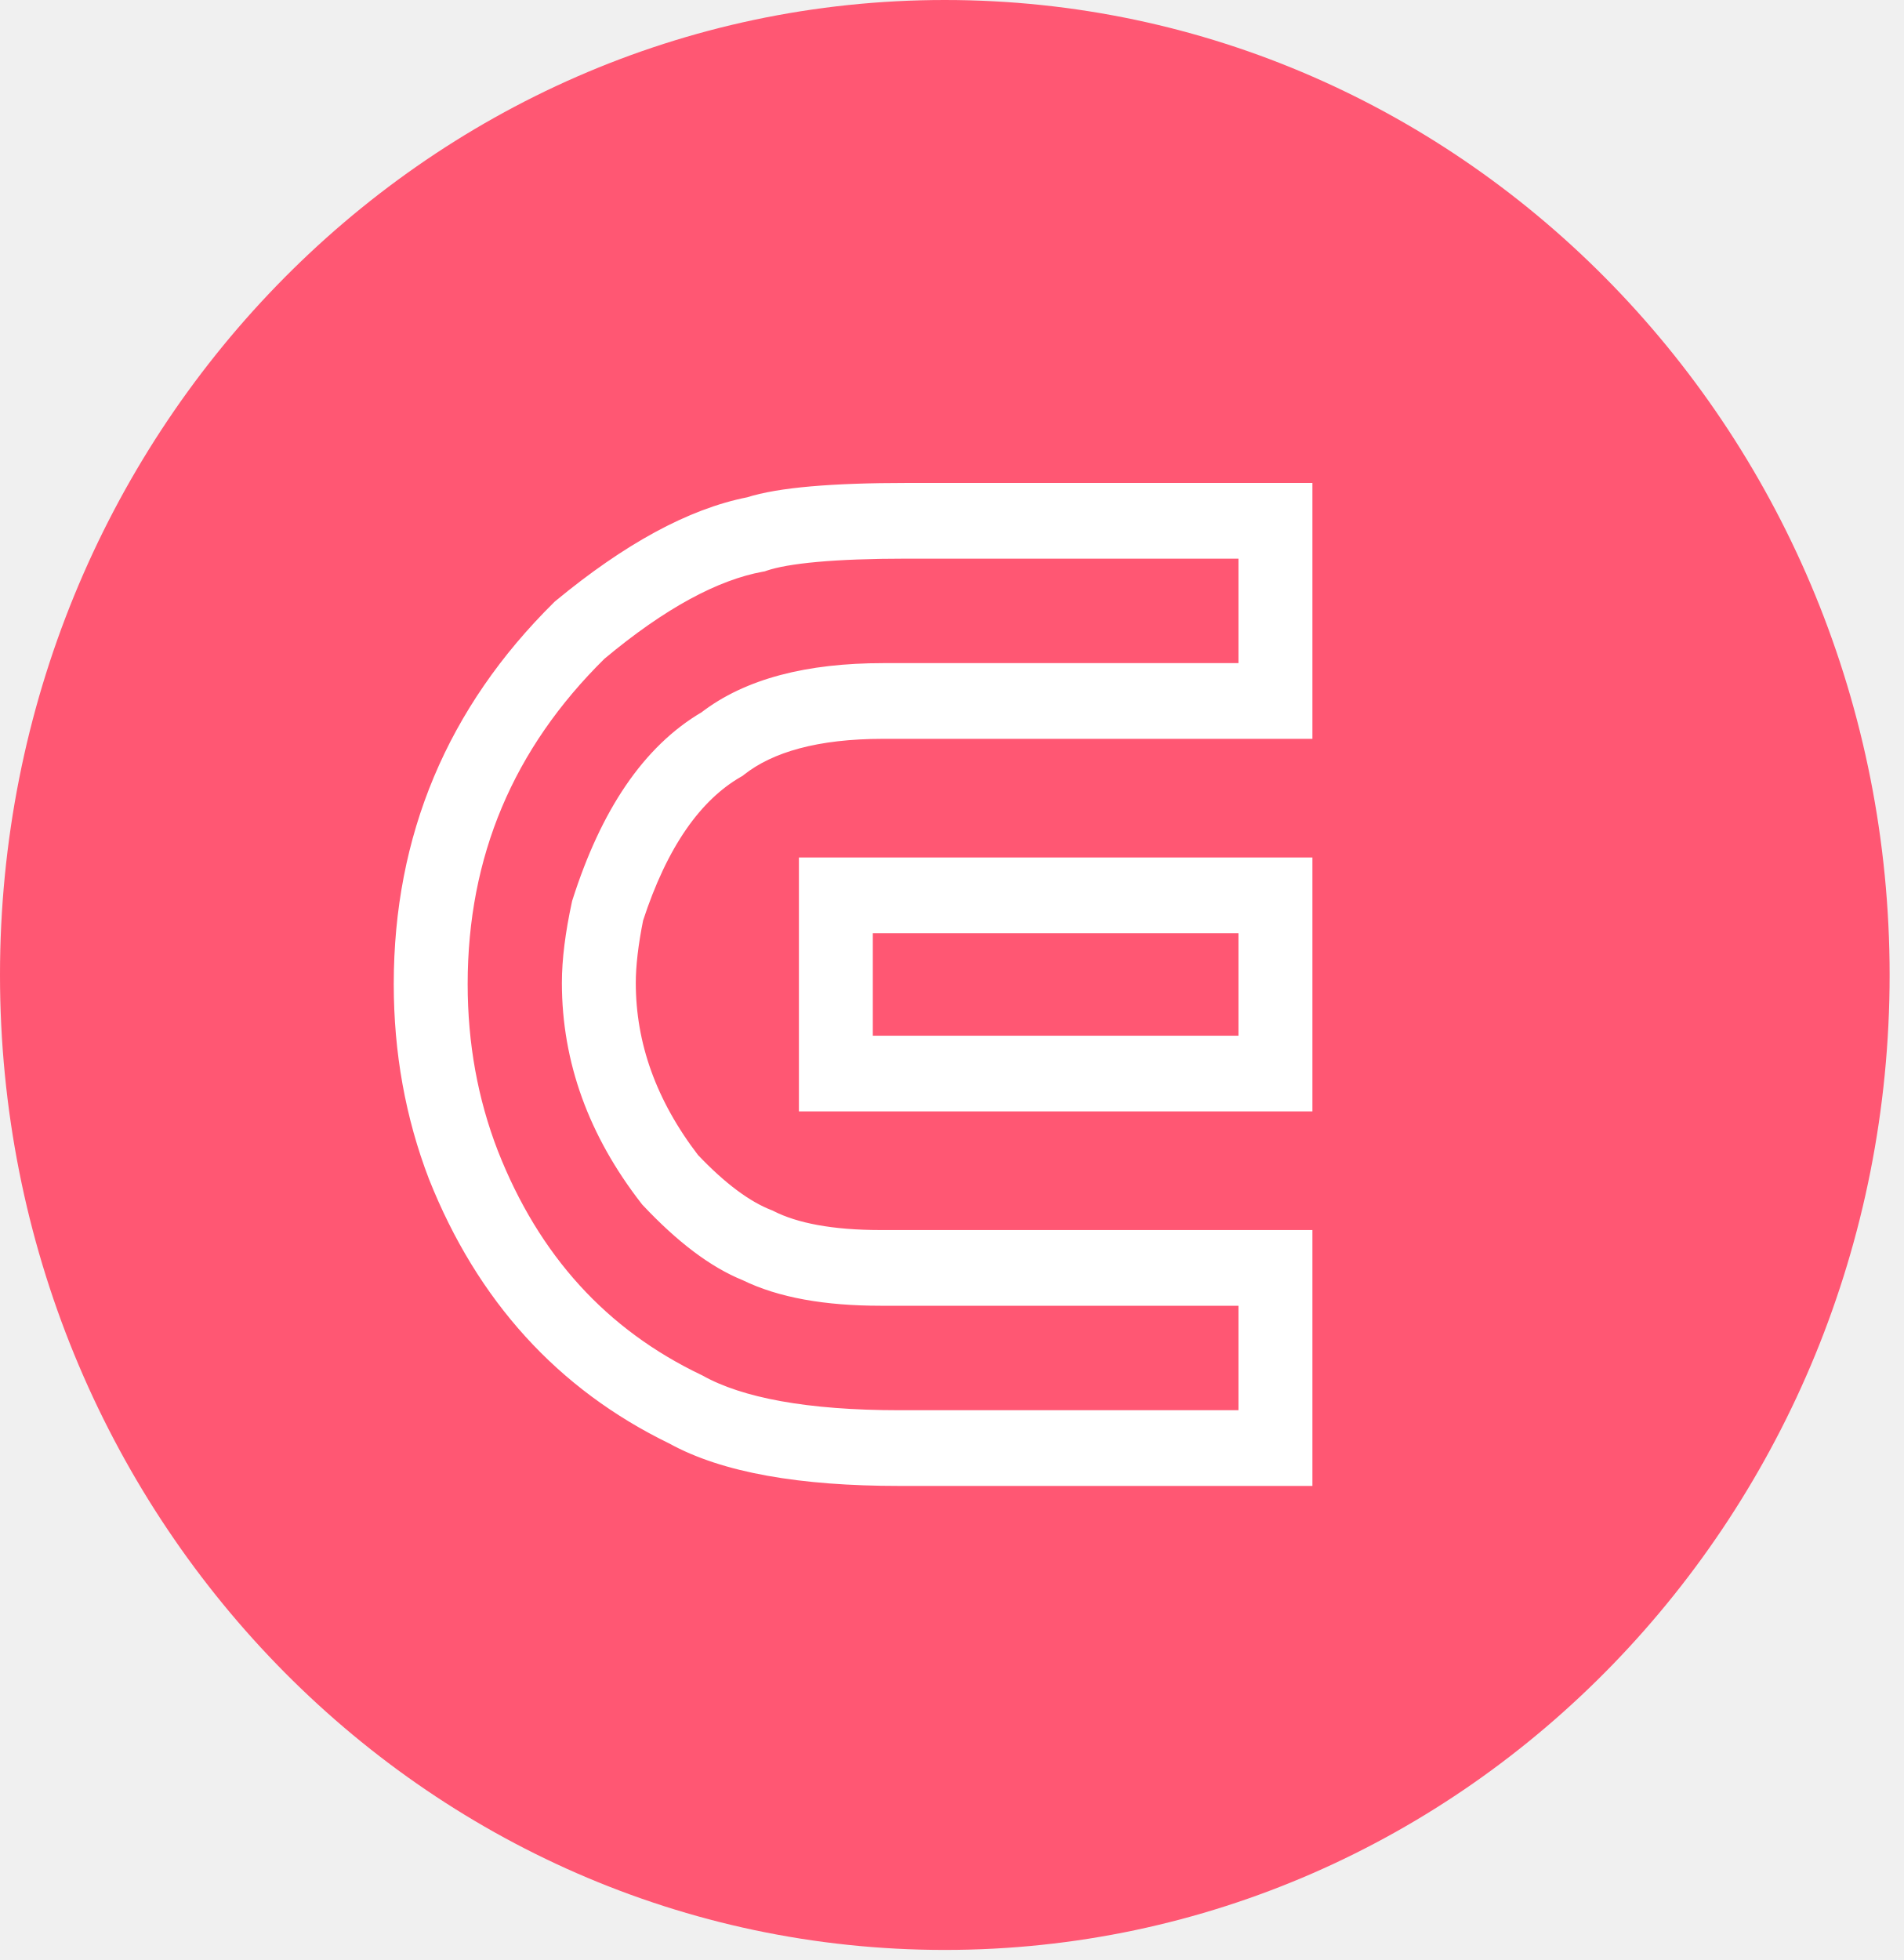
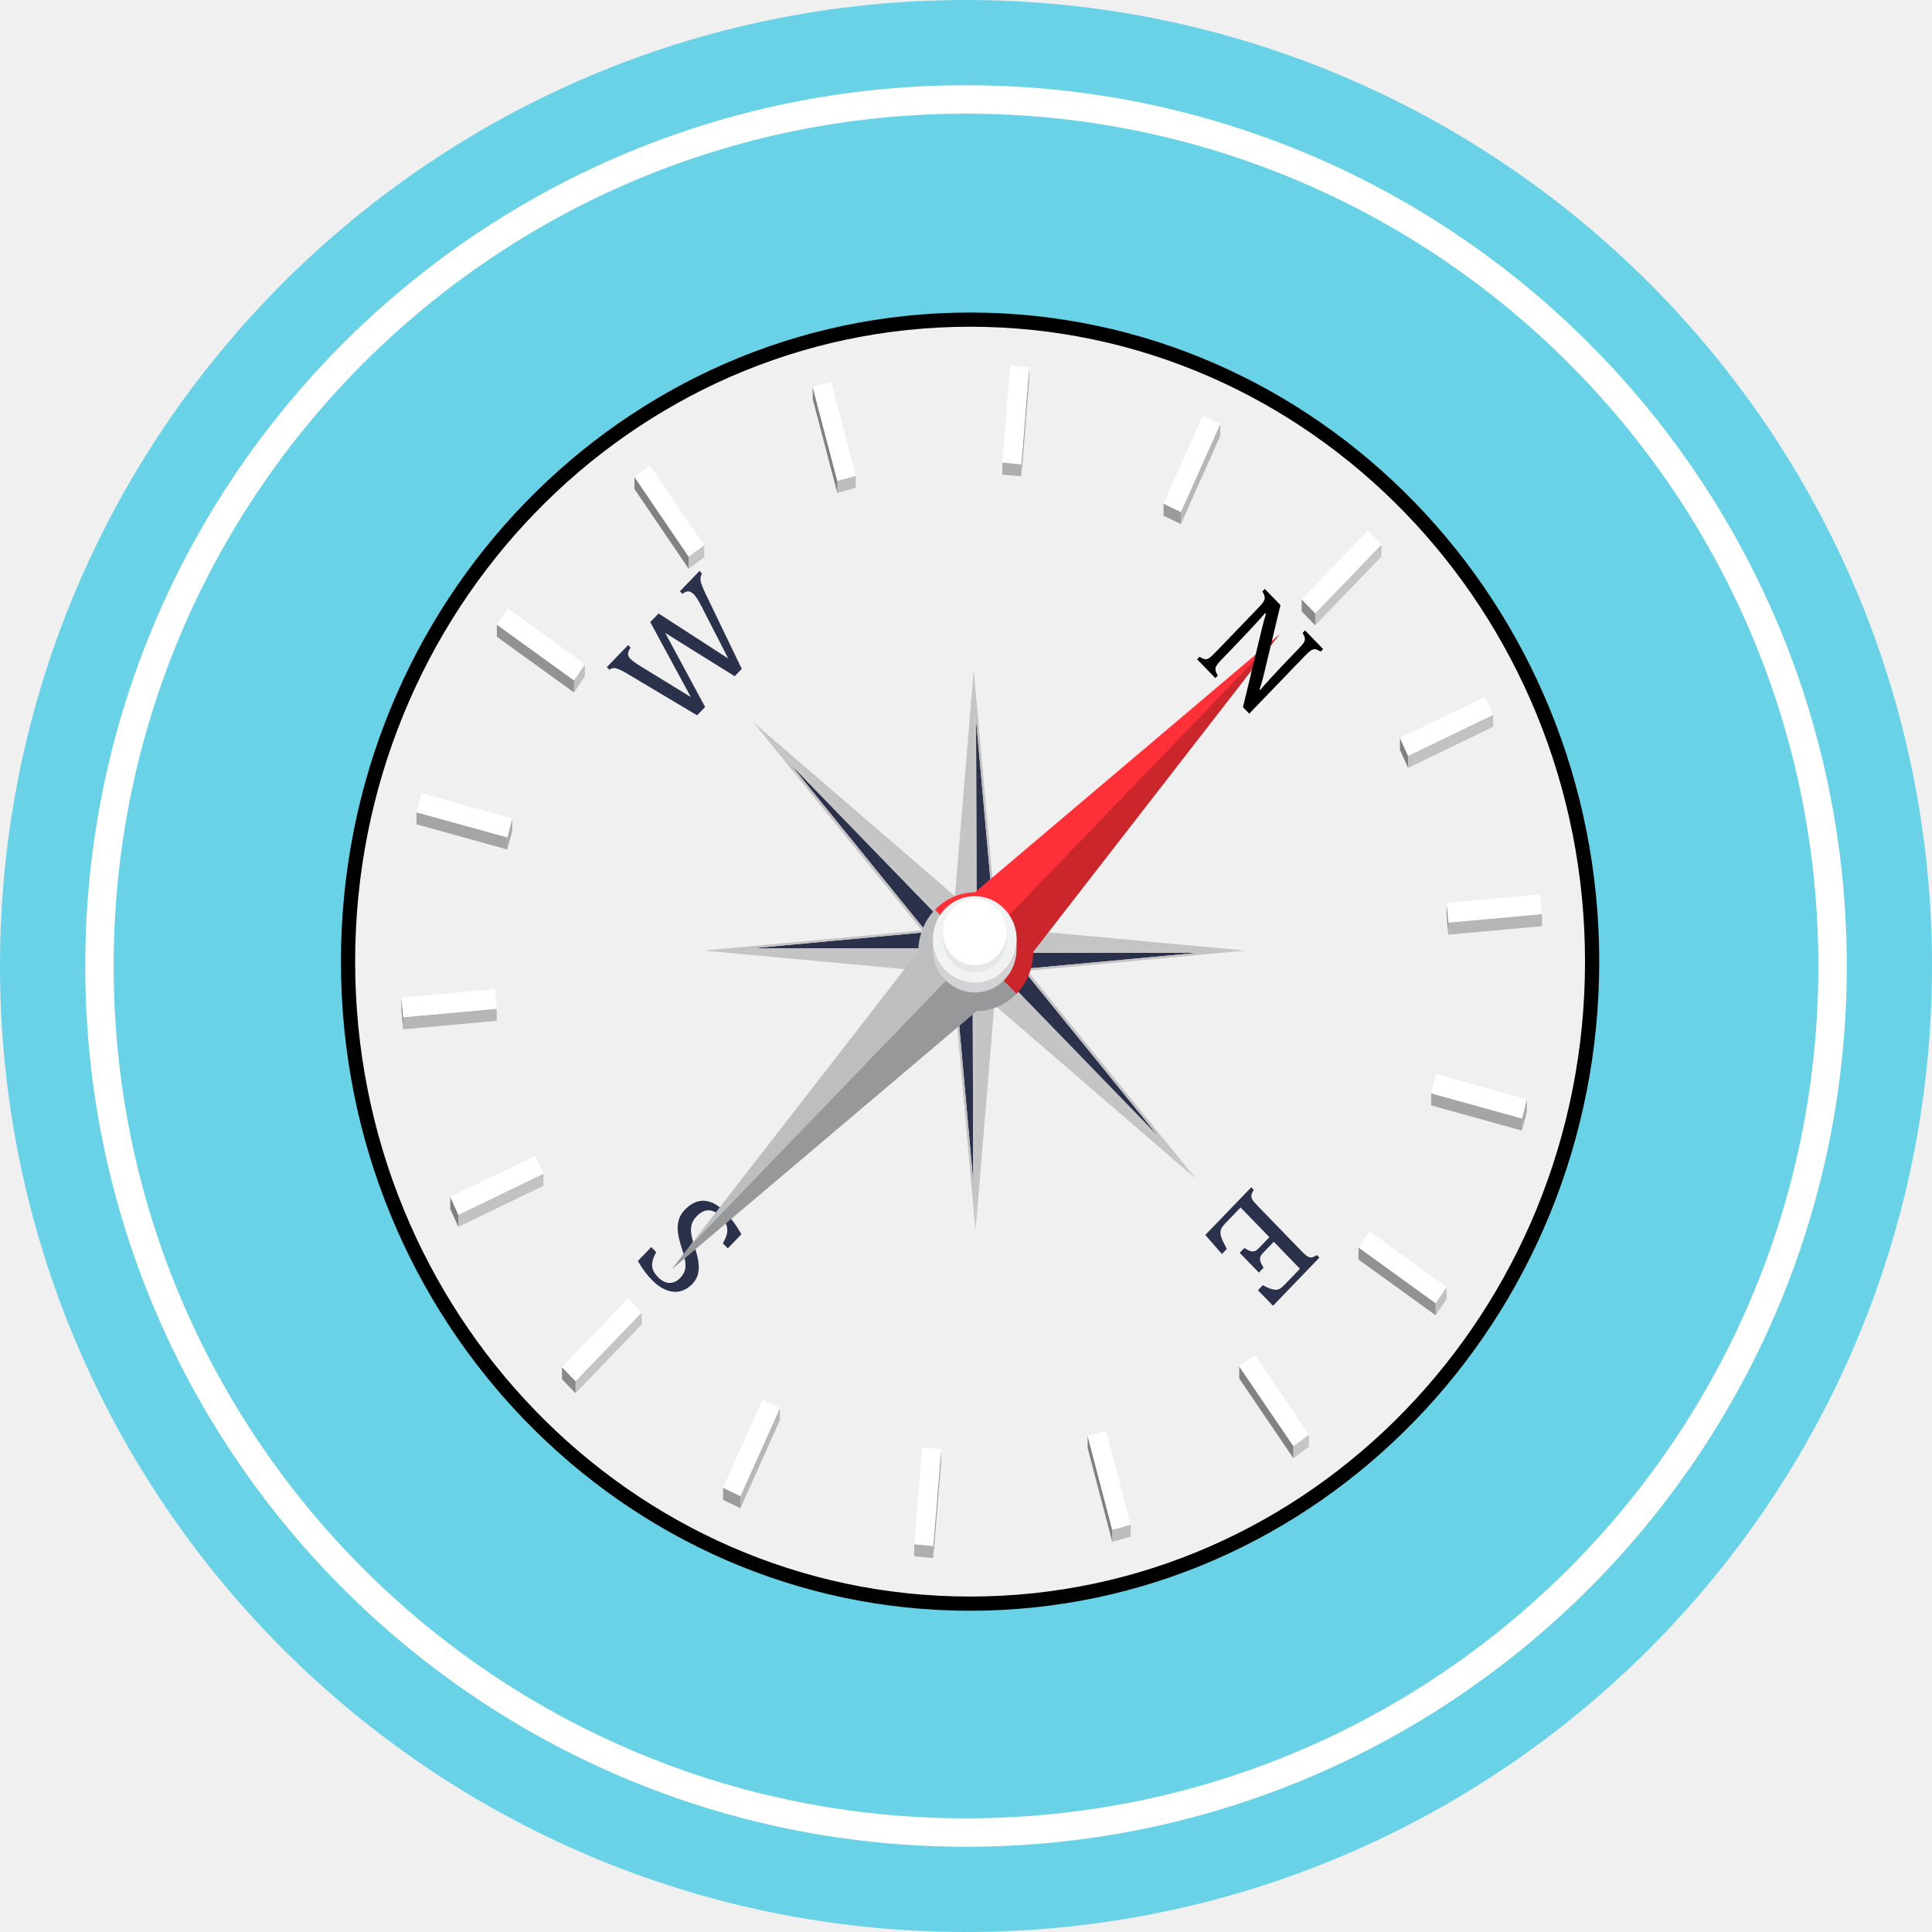
- <svg xmlns="http://www.w3.org/2000/svg" width="135" height="139" viewBox="0 0 135 139" fill="none">
-   <ellipse cx="67.016" cy="69.143" rx="67.016" ry="69.143" fill="#FF5773" />
-   <path d="M53.92 39.561L53.992 39.548L54.061 39.524C55.761 38.946 59.138 38.619 64.34 38.619H88.847V48.028H62.642C57.4 48.028 53.243 49.084 50.321 51.346C46.405 53.63 43.525 57.962 41.565 64.103L41.55 64.149L41.54 64.195C41.089 66.278 40.855 68.117 40.855 69.701C40.855 75.088 42.683 80.107 46.283 84.736L46.312 84.773L46.344 84.807C48.672 87.279 50.916 89.001 53.083 89.873C55.479 91.051 58.635 91.602 62.476 91.602H88.847V101.011H63.801C57.145 101.011 52.384 100.114 49.38 98.444L49.353 98.429L49.325 98.416C42.364 95.094 37.386 89.637 34.381 81.979C32.91 78.176 32.172 74.117 32.172 69.792C32.172 60.493 35.503 52.574 42.197 45.981C46.621 42.277 50.526 40.185 53.92 39.561ZM92.09 36.25V35.25H91.09H64.34C59.103 35.25 55.356 35.557 53.24 36.239C49.214 37.026 44.817 39.449 40.059 43.374L40.025 43.402L39.993 43.434C32.627 50.709 28.929 59.513 28.929 69.792C28.929 74.532 29.736 79.02 31.356 83.247L31.356 83.247L31.361 83.259C34.701 91.651 40.23 97.747 47.937 101.484C51.503 103.456 56.837 104.38 63.801 104.38H91.09H92.09V103.38V89.233V88.233H91.09H62.476C58.935 88.233 56.284 87.723 54.439 86.789L54.396 86.767L54.35 86.749C52.675 86.098 50.805 84.734 48.745 82.559C45.626 78.495 44.097 74.216 44.097 69.701C44.097 68.433 44.275 66.878 44.646 65.026C46.428 59.55 48.931 56.028 52.045 54.229L52.107 54.194L52.163 54.149C54.427 52.367 57.868 51.397 62.642 51.397H91.09H92.09V50.397V36.25ZM58.667 61.81H57.667V62.81V76.82V77.82H58.667H91.09H92.09V76.82V62.81V61.81H91.09H58.667ZM88.847 65.179V74.451H60.909V65.179H88.847Z" fill="white" stroke="white" stroke-width="2" />
+ <svg xmlns="http://www.w3.org/2000/svg" width="136" height="136" viewBox="0 0 136 136" fill="none">
+   <path d="M68.001 136C105.556 136 136 105.555 136 68C136 30.445 105.556 0 68.001 0C30.445 0 0 30.445 0 68C0 105.555 30.445 136 68.001 136Z" fill="#69D2E7" />
+   <circle cx="68.001" cy="68" r="61" stroke="white" stroke-width="2" />
+   <path d="M112.075 67.693C112.075 92.667 92.456 112.886 68.288 112.886C44.119 112.886 24.5 92.667 24.5 67.693C24.5 42.719 44.119 22.5 68.288 22.5C92.456 22.5 112.075 42.719 112.075 67.693Z" fill="#F0F0F0" stroke="black" />
+   <path d="M51.102 85.379C51.471 85.76 51.834 86.261 52.19 86.882L51.232 87.877L50.882 87.515C51.041 87.253 51.139 87.019 51.178 86.813C51.218 86.61 51.201 86.412 51.131 86.22C51.064 86.03 50.927 85.833 50.729 85.629C50.455 85.345 50.174 85.203 49.882 85.198C49.595 85.195 49.315 85.334 49.044 85.618C48.869 85.799 48.752 85.983 48.696 86.17C48.637 86.353 48.624 86.576 48.658 86.827C48.691 87.08 48.78 87.423 48.923 87.86C49.062 88.283 49.148 88.643 49.176 88.941C49.209 89.239 49.187 89.509 49.114 89.748C49.042 89.985 48.914 90.199 48.736 90.383C48.474 90.653 48.188 90.826 47.871 90.898C47.556 90.971 47.227 90.937 46.884 90.801C46.541 90.662 46.215 90.436 45.91 90.121C45.73 89.938 45.567 89.748 45.416 89.553C45.266 89.358 45.094 89.097 44.903 88.765L45.846 87.785L46.195 88.144C46.041 88.412 45.952 88.648 45.921 88.852C45.888 89.055 45.904 89.236 45.969 89.397C46.033 89.559 46.154 89.731 46.329 89.913C46.482 90.071 46.646 90.183 46.823 90.25C46.998 90.314 47.179 90.325 47.363 90.28C47.547 90.236 47.715 90.133 47.871 89.971C48.038 89.798 48.147 89.623 48.2 89.445C48.255 89.264 48.267 89.058 48.239 88.824C48.211 88.59 48.133 88.283 48.004 87.902C47.854 87.439 47.759 87.055 47.721 86.752C47.685 86.448 47.703 86.164 47.774 85.897C47.846 85.632 47.991 85.387 48.209 85.159C48.454 84.905 48.7 84.73 48.947 84.632C49.192 84.535 49.438 84.504 49.68 84.535C49.923 84.568 50.166 84.657 50.405 84.802C50.643 84.955 50.877 85.147 51.102 85.379Z" fill="#2B314A" />
+   <path d="M92.877 88.529L89.612 91.918L88.551 90.824L88.892 90.47C89.042 90.551 89.179 90.618 89.304 90.668C89.427 90.718 89.539 90.751 89.637 90.774C89.734 90.793 89.826 90.796 89.909 90.782C89.99 90.771 90.072 90.735 90.15 90.682C90.227 90.626 90.312 90.554 90.403 90.459L91.508 89.312L89.665 87.412L88.917 88.189C88.816 88.295 88.75 88.393 88.719 88.484C88.691 88.574 88.694 88.677 88.724 88.788C88.758 88.899 88.831 89.053 88.945 89.242L88.616 89.582L87.266 88.189L87.595 87.85C87.766 87.961 87.91 88.033 88.022 88.067C88.134 88.097 88.231 88.1 88.318 88.075C88.402 88.05 88.499 87.98 88.608 87.866L89.357 87.089L87.328 84.998L86.242 86.126C86.126 86.245 86.044 86.351 85.994 86.446C85.944 86.541 85.916 86.638 85.913 86.741C85.908 86.844 85.927 86.956 85.963 87.075C86.001 87.198 86.048 87.315 86.108 87.426C86.162 87.54 86.248 87.702 86.36 87.916L86.016 88.276L84.846 86.933L88.08 83.577L88.253 83.756C88.145 83.945 88.091 84.087 88.086 84.182C88.083 84.282 88.117 84.382 88.186 84.485C88.254 84.588 88.376 84.728 88.551 84.906L91.592 88.044C91.753 88.209 91.876 88.326 91.962 88.39C92.048 88.454 92.124 88.493 92.191 88.507C92.26 88.521 92.328 88.518 92.397 88.498C92.465 88.476 92.568 88.429 92.706 88.348L92.877 88.529Z" fill="#2B314A" />
+   <path d="M49.408 40.369C49.361 40.467 49.332 40.553 49.319 40.628C49.307 40.701 49.307 40.784 49.318 40.876C49.332 40.965 49.365 41.09 49.427 41.246C49.486 41.405 49.575 41.606 49.694 41.851L52.216 47.084L51.717 47.602L46.825 44.552L49.636 49.766L49.07 50.353L44.235 47.471C44.033 47.348 43.864 47.256 43.728 47.19C43.593 47.123 43.479 47.075 43.386 47.05C43.294 47.028 43.212 47.022 43.144 47.033C43.074 47.045 42.989 47.081 42.89 47.139L42.718 46.961L44.215 45.407L44.386 45.585C44.27 45.764 44.212 45.914 44.212 46.031C44.212 46.148 44.26 46.259 44.361 46.362C44.444 46.446 44.55 46.538 44.686 46.633C44.818 46.727 44.974 46.827 45.155 46.936L48.633 49.072L45.773 43.792L46.359 43.185L51.262 46.354L49.405 42.731C49.179 42.291 48.997 41.998 48.859 41.856C48.716 41.709 48.584 41.633 48.46 41.628C48.337 41.625 48.197 41.681 48.033 41.801L47.862 41.622L49.24 40.191L49.408 40.369Z" fill="#2B314A" />
+   <path d="M67.102 65.612L66.165 66.776L55.641 53.792L67.102 65.612Z" fill="#2B314A" />
+   <path d="M65.016 65.634L65.928 66.762H52.879L65.016 65.634Z" fill="#2B314A" />
+   <path d="M68.706 50.64L69.832 63.203L68.747 64.144L68.706 50.64Z" fill="#2B314A" />
+   <path d="M81.248 53.542L69.862 65.361L68.734 64.389L81.248 53.542Z" fill="#2B314A" />
+   <path d="M84.336 67.071L72.199 68.194L71.287 67.068L84.336 67.071Z" fill="#2B314A" />
+   <path d="M70.019 65.784L81.574 80.035L68.892 66.954L70.019 65.784Z" fill="#2B314A" />
+   <path d="M68.481 69.441L55.969 80.288L67.355 68.469L68.481 69.441Z" fill="#2B314A" />
+   <path d="M68.468 69.686L68.51 83.187L67.383 70.627L68.468 69.686Z" fill="#2B314A" />
+   <path d="M87.687 66.915H71.163L72.307 65.492L87.687 66.915Z" fill="#C4C4C4" />
+   <path d="M69.995 65.475L68.608 66.914L67.212 65.475L67.036 65.293L53.028 50.845L67.22 63.082L68.6 64.271L68.736 64.388L69.863 65.36L69.995 65.475Z" fill="#C4C4C4" />
+   <path d="M87.687 66.914L72.316 68.337L72.199 68.192L84.337 67.07L71.287 67.067L71.163 66.914H87.687Z" fill="#C4C4C4" />
+   <path d="M72.317 68.338L84.189 82.984L68.607 66.914L69.995 65.475L71.163 66.914L71.287 67.068L72.2 68.193L72.317 68.338ZM70.02 65.784L68.893 66.953L81.574 80.031L70.02 65.784Z" fill="#C4C4C4" />
+   <path d="M68.607 66.914L67.221 68.354L67.356 68.468L55.969 80.287L68.481 69.44L68.617 69.557L68.469 69.685L67.383 70.626L67.243 70.746L53.129 82.983L68.607 66.914Z" fill="#C4C4C4" />
+   <path d="M69.996 70.747L68.67 86.654L68.617 69.558L69.996 70.747Z" fill="#C4C4C4" />
+   <path d="M69.972 63.082L69.833 63.202L68.707 50.639L68.748 64.143L68.6 64.271L68.545 47.172L69.972 63.082Z" fill="#C4C4C4" />
+   <path d="M68.545 47.172L68.6 64.271L67.22 63.082L68.545 47.172Z" fill="#C4C4C4" />
+   <path d="M84.087 50.845L70.171 65.293L69.995 65.475L69.862 65.36L81.248 53.541L68.735 64.388L68.599 64.271L68.748 64.143L69.833 63.202L69.971 63.082L84.087 50.845Z" fill="#C4C4C4" />
+   <path d="M84.088 50.845L72.307 65.491L71.163 66.914L69.995 65.475L68.607 66.914L69.995 65.475L70.171 65.293L84.088 50.845Z" fill="#C4C4C4" />
+   <path d="M67.212 65.475L67.103 65.611L55.642 53.792L66.166 66.775L66.054 66.914L65.929 66.761L65.017 65.633L64.9 65.491L53.028 50.845L67.036 65.293L67.212 65.475Z" fill="#C4C4C4" />
+   <path d="M64.9 65.492L65.017 65.634L52.879 66.762H65.929L66.053 66.915H49.529L64.9 65.492Z" fill="#C4C4C4" />
+   <path d="M66.053 66.914L64.907 68.337L49.529 66.914H66.053Z" fill="#C4C4C4" />
+   <path d="M84.189 82.983L69.997 70.746L68.617 69.557L68.481 69.44L67.356 68.468L67.221 68.354L68.608 66.914L84.189 82.983Z" fill="#C4C4C4" />
+   <path d="M68.607 66.914L53.129 82.984L64.908 68.338L66.054 66.914L66.166 66.775L67.103 65.611L67.212 65.475L68.607 66.914Z" fill="#C4C4C4" />
+   <path d="M68.617 69.558L68.67 86.654L67.243 70.747L67.384 70.627L68.511 83.187L68.469 69.686L68.617 69.558Z" fill="#C4C4C4" />
+   <path d="M97.245 38.33L97.244 39.182L92.582 44.02L92.584 43.17L97.245 38.33Z" fill="#C5C5C5" />
+   <path d="M92.584 43.17L92.582 44.02L91.628 43.036L91.629 42.187L92.584 43.17Z" fill="#898989" />
+   <path d="M97.246 38.33L92.584 43.17L91.63 42.187L96.292 37.347L97.246 38.33Z" fill="white" />
+   <path d="M85.902 29.836L85.9 30.688L83.125 36.89L83.127 36.038L85.902 29.836Z" fill="#B7B7B7" />
+   <path d="M83.127 36.038L83.125 36.891L81.906 36.303V35.451L83.127 36.038Z" fill="#9B9B9B" />
+   <path d="M85.902 29.836L83.126 36.038L81.906 35.451L84.681 29.248L85.902 29.836Z" fill="white" />
+   <path d="M72.448 25.863L72.447 26.715L71.893 33.53L71.895 32.678L72.448 25.863Z" fill="#9A9A9A" />
+   <path d="M71.895 32.677L71.893 33.529L70.554 33.409V32.557L71.895 32.677Z" fill="#AEAEAE" />
+   <path d="M72.449 25.862L71.895 32.677L70.554 32.557L71.111 25.739L72.449 25.862Z" fill="white" />
+   <path d="M60.241 33.49L60.239 34.342L58.942 34.704L58.944 33.852L60.241 33.49Z" fill="#BDBDBD" />
+   <path d="M58.943 33.853L58.942 34.705L57.21 28.094V27.241L58.943 33.853Z" fill="#808080" />
+   <path d="M58.509 26.881L60.241 33.49L58.944 33.852L57.21 27.241L58.509 26.881Z" fill="white" />
+   <path d="M49.572 38.38L49.571 39.232L48.471 40.029L48.473 39.176L49.572 38.38Z" fill="#C5C5C5" />
+   <path d="M48.473 39.177L48.471 40.029L44.661 34.423L44.663 33.571L48.473 39.177Z" fill="#828282" />
+   <path d="M45.759 32.774L49.571 38.38L48.472 39.177L44.661 33.571L45.759 32.774Z" fill="white" />
+   <path d="M41.175 46.755L41.173 47.607L40.406 48.746L40.408 47.894L41.175 46.755Z" fill="#C0C0C0" />
+   <path d="M40.407 47.894L40.406 48.746L34.974 44.819L34.976 43.97L40.407 47.894Z" fill="#929292" />
+   <path d="M41.175 46.755L40.407 47.894L34.976 43.97L35.743 42.831L41.175 46.755Z" fill="white" />
+   <path d="M36.061 57.605L36.06 58.457L35.715 59.8V58.948L36.061 57.605Z" fill="#AAAAAA" />
+   <path d="M35.715 58.947V59.8L29.32 58.028L29.321 57.179L35.715 58.947Z" fill="#A5A5A5" />
+   <path d="M36.06 57.605L35.714 58.947L29.32 57.179L29.666 55.834L36.06 57.605Z" fill="white" />
+   <path d="M34.969 71.008V71.858L28.381 72.457L28.382 71.604L34.969 71.008Z" fill="#B6B6B6" />
+   <path d="M28.382 71.604L28.381 72.457L28.259 71.072L28.261 70.22L28.382 71.604Z" fill="#808080" />
+   <path d="M34.848 69.625L34.97 71.009L28.383 71.605L28.261 70.221L34.848 69.625Z" fill="white" />
+   <path d="M38.255 82.619L38.253 83.469L32.266 86.362L32.268 85.513L38.255 82.619Z" fill="#C2C2C2" />
+   <path d="M32.268 85.513L32.266 86.362L31.696 85.103L31.697 84.251L32.268 85.513Z" fill="#808080" />
+   <path d="M37.684 81.36L38.256 82.619L32.269 85.513L31.698 84.251L37.684 81.36Z" fill="white" />
+   <path d="M45.177 92.381L45.175 93.233L40.514 98.073L40.515 97.221L45.177 92.381Z" fill="#C5C5C5" />
+   <path d="M40.515 97.221L40.514 98.073L39.559 97.087L39.561 96.237L40.515 97.221Z" fill="#898989" />
+   <path d="M45.176 92.38L40.514 97.221L39.56 96.238L44.222 91.397L45.176 92.38Z" fill="white" />
+   <path d="M54.898 99.115L54.896 99.967L52.121 106.169L52.122 105.317L54.898 99.115Z" fill="#B7B7B7" />
+   <path d="M52.122 105.317L52.121 106.169L50.902 105.581V104.729L52.122 105.317Z" fill="#9B9B9B" />
+   <path d="M54.898 99.115L52.123 105.317L50.902 104.729L53.679 98.524L54.898 99.115Z" fill="white" />
+   <path d="M66.251 102.009L66.249 102.861L65.693 109.679L65.694 108.827L66.251 102.009Z" fill="#9A9A9A" />
+   <path d="M65.694 108.826L65.693 109.678L64.355 109.555L64.356 108.703L65.694 108.826Z" fill="#AEAEAE" />
+   <path d="M66.251 102.008L65.694 108.826L64.356 108.703L64.912 101.886L66.251 102.008Z" fill="white" />
+   <path d="M79.593 107.324L79.592 108.174L78.294 108.536L78.296 107.686L79.593 107.324Z" fill="#BDBDBD" />
+   <path d="M78.296 107.687L78.295 108.536L76.562 101.928L76.564 101.075L78.296 107.687Z" fill="#808080" />
+   <path d="M77.861 100.713L79.593 107.324L78.296 107.686L76.564 101.075L77.861 100.713Z" fill="white" />
+   <path d="M92.142 100.994L92.141 101.846L91.042 102.643L91.043 101.791L92.142 100.994Z" fill="#C5C5C5" />
+   <path d="M91.043 101.791L91.041 102.643L87.233 97.037L87.234 96.188L91.043 101.791Z" fill="#828282" />
+   <path d="M88.331 95.388L92.143 100.994L91.044 101.791L87.235 96.188L88.331 95.388Z" fill="white" />
+   <path d="M101.827 90.595L101.826 91.447L101.06 92.586V91.737L101.827 90.595Z" fill="#C0C0C0" />
+   <path d="M101.06 91.738V92.587L95.628 88.663L95.63 87.811L101.06 91.738Z" fill="#929292" />
+   <path d="M101.828 90.596L101.061 91.737L95.631 87.811L96.398 86.674L101.828 90.596Z" fill="white" />
+   <path d="M107.482 77.389L107.481 78.239L107.136 79.584V78.731L107.482 77.389Z" fill="#AAAAAA" />
+   <path d="M107.136 78.732V79.584L100.741 77.813L100.742 76.96L107.136 78.732Z" fill="#A5A5A5" />
+   <path d="M107.483 77.389L107.137 78.731L100.743 76.96L101.09 75.618L107.483 77.389Z" fill="white" />
+   <path d="M108.542 64.344L108.541 65.197L101.955 65.795L101.957 64.943L108.542 64.344Z" fill="#B6B6B6" />
+   <path d="M101.957 64.943L101.955 65.795L101.834 64.408L101.835 63.556L101.957 64.943Z" fill="#808080" />
+   <path d="M108.421 62.96L108.543 64.344L101.957 64.943L101.835 63.556L108.421 62.96Z" fill="white" />
+   <path d="M105.108 50.313L105.106 51.166L99.121 54.056L99.122 53.207L105.108 50.313Z" fill="#C2C2C2" />
+   <path d="M99.122 53.208L99.121 54.057L98.549 52.795L98.55 51.946L99.122 53.208Z" fill="#808080" />
+   <path d="M104.535 49.055L105.107 50.314L99.121 53.208L98.549 51.946L104.535 49.055Z" fill="white" />
+   <path d="M68.618 66.924L65.817 64.036C65.036 64.846 64.645 65.91 64.643 66.974L48.41 87.9L47.285 89.351L68.747 71.176C69.765 71.165 70.78 70.756 71.555 69.954L68.618 66.924Z" fill="#BCBEC0" />
+   <path d="M68.627 62.813C67.607 62.824 66.592 63.233 65.817 64.035L68.618 66.923L71.555 69.951C72.337 69.137 72.729 68.074 72.729 67.01L90.088 44.636L68.627 62.813Z" fill="#FF3038" />
+   <path opacity="0.2" d="M71.553 69.953C70.778 70.758 69.763 71.165 68.745 71.176L47.285 89.35L48.41 87.9L68.618 66.923L71.553 69.953Z" fill="black" />
+   <path opacity="0.2" d="M90.086 44.638L72.728 67.012C72.728 68.076 72.337 69.14 71.555 69.953L68.617 66.926L90.086 44.638Z" fill="black" />
+   <path d="M71.559 66.305C71.556 66.361 71.555 66.417 71.548 66.472C71.544 66.517 71.536 66.561 71.53 66.606C71.522 66.659 71.514 66.712 71.505 66.765C71.495 66.809 71.484 66.851 71.474 66.893C71.46 66.948 71.447 67.001 71.43 67.057C71.406 67.132 71.383 67.207 71.355 67.28C71.35 67.291 71.346 67.302 71.341 67.316C71.311 67.388 71.279 67.461 71.244 67.533C71.238 67.547 71.232 67.561 71.224 67.575C71.187 67.65 71.145 67.723 71.099 67.792C71.071 67.837 71.04 67.882 71.009 67.926C70.983 67.965 70.956 68.004 70.926 68.043C70.894 68.088 70.856 68.126 70.82 68.168C70.783 68.21 70.749 68.255 70.708 68.296C70.619 68.388 70.526 68.469 70.431 68.547C70.403 68.569 70.374 68.589 70.346 68.611C70.272 68.667 70.194 68.72 70.116 68.767C70.088 68.784 70.059 68.803 70.03 68.82C69.98 68.848 69.93 68.873 69.879 68.898C69.84 68.918 69.802 68.937 69.762 68.954C69.709 68.976 69.654 68.995 69.6 69.015C69.562 69.029 69.526 69.043 69.489 69.057C69.378 69.093 69.266 69.118 69.154 69.14C69.119 69.146 69.084 69.151 69.049 69.157C68.982 69.168 68.917 69.177 68.85 69.182C68.808 69.185 68.764 69.188 68.722 69.188C68.667 69.19 68.614 69.19 68.56 69.188C68.514 69.188 68.469 69.185 68.424 69.182C68.374 69.179 68.324 69.174 68.274 69.168C68.229 69.162 68.184 69.157 68.139 69.149C68.089 69.14 68.04 69.129 67.991 69.118C67.947 69.107 67.903 69.096 67.86 69.085C67.807 69.071 67.755 69.054 67.704 69.037C67.663 69.023 67.623 69.009 67.582 68.993C67.52 68.968 67.459 68.94 67.398 68.912C67.364 68.895 67.331 68.881 67.297 68.865C67.189 68.809 67.083 68.745 66.98 68.672C66.929 68.636 66.88 68.597 66.831 68.558C66.806 68.539 66.779 68.519 66.754 68.5C66.679 68.436 66.608 68.369 66.537 68.299C65.956 67.7 65.666 66.912 65.668 66.127L65.666 66.795C65.665 67.581 65.954 68.369 66.536 68.968C66.606 69.04 66.678 69.107 66.753 69.168C66.778 69.19 66.803 69.207 66.829 69.227C66.873 69.263 66.916 69.299 66.962 69.33C66.966 69.332 66.972 69.335 66.977 69.341C67.08 69.413 67.186 69.475 67.294 69.533C67.303 69.538 67.311 69.544 67.319 69.547C67.344 69.561 67.368 69.569 67.394 69.58C67.454 69.608 67.515 69.636 67.578 69.661C67.595 69.667 67.61 69.675 67.626 69.683C67.649 69.692 67.674 69.697 67.699 69.706C67.751 69.722 67.803 69.739 67.856 69.753C67.877 69.758 67.899 69.767 67.919 69.772C67.942 69.778 67.966 69.781 67.987 69.786C68.037 69.797 68.086 69.809 68.136 69.817C68.159 69.82 68.182 69.828 68.206 69.831C68.228 69.834 68.249 69.834 68.271 69.837C68.321 69.842 68.371 69.848 68.421 69.85C68.446 69.853 68.471 69.856 68.496 69.859C68.516 69.859 68.536 69.859 68.555 69.859C68.61 69.859 68.663 69.859 68.717 69.859C68.744 69.859 68.77 69.859 68.797 69.859C68.812 69.859 68.828 69.853 68.843 69.853C68.91 69.848 68.976 69.839 69.043 69.828C69.07 69.825 69.096 69.823 69.124 69.82C69.132 69.817 69.14 69.814 69.149 69.814C69.263 69.792 69.374 69.767 69.484 69.731C69.489 69.728 69.495 69.728 69.5 69.728C69.531 69.717 69.562 69.703 69.595 69.692C69.65 69.672 69.704 69.653 69.759 69.63C69.798 69.614 69.837 69.594 69.874 69.575C69.925 69.55 69.975 69.525 70.025 69.497C70.036 69.491 70.047 69.486 70.058 69.48C70.077 69.469 70.092 69.455 70.111 69.444C70.191 69.397 70.267 69.344 70.342 69.288C70.37 69.266 70.398 69.246 70.426 69.224C70.522 69.146 70.616 69.065 70.703 68.973C70.716 68.959 70.727 68.948 70.739 68.934C70.766 68.906 70.789 68.873 70.816 68.842C70.852 68.8 70.889 68.759 70.922 68.717C70.951 68.678 70.978 68.639 71.004 68.6C71.035 68.555 71.067 68.511 71.095 68.466C71.101 68.458 71.107 68.45 71.113 68.439C71.151 68.377 71.187 68.313 71.219 68.246C71.226 68.232 71.232 68.218 71.238 68.204C71.258 68.165 71.279 68.124 71.296 68.085C71.31 68.054 71.322 68.021 71.335 67.987C71.34 67.976 71.344 67.965 71.349 67.951C71.372 67.89 71.394 67.829 71.414 67.767C71.419 67.753 71.421 67.739 71.425 67.728C71.441 67.675 71.455 67.62 71.469 67.564C71.477 67.531 71.488 67.5 71.494 67.469C71.495 67.458 71.497 67.447 71.499 67.436C71.509 67.383 71.516 67.33 71.523 67.277C71.528 67.241 71.536 67.207 71.541 67.171C71.542 67.163 71.542 67.152 71.542 67.144C71.548 67.088 71.55 67.032 71.553 66.979C71.555 66.943 71.559 66.907 71.559 66.871C71.559 66.854 71.559 66.84 71.559 66.823L71.561 66.155C71.567 66.202 71.562 66.252 71.559 66.305Z" fill="#D1D3D4" />
+   <path d="M70.698 63.977C71.853 65.169 71.86 67.102 70.71 68.294C69.563 69.486 67.695 69.486 66.54 68.294C65.385 67.102 65.379 65.169 66.526 63.977C67.675 62.785 69.543 62.785 70.698 63.977Z" fill="#F1F2F2" />
+   <path d="M70.854 65.745C70.852 65.787 70.85 65.829 70.846 65.871C70.843 65.904 70.836 65.94 70.832 65.974C70.826 66.013 70.821 66.055 70.813 66.094C70.807 66.127 70.797 66.157 70.79 66.191C70.779 66.233 70.769 66.275 70.757 66.316C70.74 66.372 70.721 66.43 70.699 66.486C70.696 66.495 70.691 66.503 70.688 66.514C70.666 66.57 70.641 66.625 70.615 66.678C70.61 66.689 70.606 66.698 70.599 66.709C70.571 66.765 70.539 66.82 70.504 66.873C70.483 66.907 70.459 66.94 70.436 66.976C70.415 67.007 70.395 67.035 70.373 67.065C70.348 67.099 70.32 67.129 70.292 67.163C70.264 67.196 70.238 67.23 70.207 67.26C70.139 67.33 70.068 67.391 69.995 67.453C69.974 67.469 69.952 67.486 69.931 67.503C69.873 67.544 69.815 67.586 69.754 67.622C69.733 67.636 69.712 67.65 69.691 67.661C69.653 67.684 69.614 67.7 69.575 67.72C69.546 67.734 69.516 67.751 69.486 67.762C69.446 67.778 69.404 67.795 69.363 67.809C69.335 67.82 69.307 67.831 69.279 67.84C69.195 67.868 69.111 67.887 69.025 67.904C68.998 67.909 68.972 67.912 68.945 67.915C68.895 67.923 68.844 67.929 68.794 67.931C68.761 67.934 68.73 67.934 68.697 67.937C68.657 67.937 68.615 67.94 68.574 67.937C68.54 67.937 68.506 67.934 68.471 67.931C68.434 67.929 68.395 67.926 68.358 67.92C68.323 67.915 68.289 67.912 68.255 67.904C68.217 67.898 68.18 67.89 68.142 67.881C68.11 67.873 68.075 67.865 68.043 67.856C68.002 67.845 67.963 67.834 67.924 67.82C67.893 67.809 67.862 67.798 67.831 67.787C67.784 67.767 67.737 67.748 67.692 67.725C67.667 67.714 67.64 67.703 67.615 67.689C67.533 67.647 67.453 67.597 67.375 67.544C67.336 67.517 67.299 67.489 67.261 67.458C67.243 67.444 67.222 67.43 67.204 67.413C67.148 67.366 67.091 67.316 67.04 67.26C66.599 66.804 66.377 66.208 66.379 65.609L66.377 66.116C66.376 66.712 66.597 67.311 67.038 67.767C67.091 67.823 67.146 67.873 67.202 67.92C67.221 67.937 67.241 67.951 67.26 67.965C67.294 67.993 67.327 68.018 67.361 68.043C67.366 68.046 67.369 68.049 67.374 68.051C67.452 68.104 67.531 68.154 67.614 68.196C67.62 68.199 67.626 68.204 67.632 68.207C67.651 68.216 67.671 68.224 67.69 68.232C67.737 68.255 67.782 68.274 67.829 68.294C67.841 68.299 67.854 68.305 67.866 68.31C67.885 68.316 67.904 68.321 67.922 68.327C67.962 68.341 68.002 68.352 68.041 68.363C68.057 68.369 68.072 68.374 68.088 68.377C68.105 68.383 68.122 68.383 68.141 68.388C68.178 68.397 68.216 68.405 68.253 68.41C68.27 68.413 68.289 68.419 68.306 68.422C68.323 68.424 68.339 68.424 68.356 68.427C68.393 68.433 68.432 68.436 68.47 68.438C68.488 68.438 68.507 68.444 68.526 68.444C68.541 68.444 68.555 68.444 68.571 68.444C68.612 68.444 68.654 68.444 68.694 68.444C68.715 68.444 68.735 68.444 68.755 68.444C68.767 68.444 68.778 68.441 68.791 68.438C68.842 68.436 68.892 68.427 68.942 68.422C68.962 68.419 68.983 68.419 69.003 68.413C69.009 68.413 69.015 68.41 69.022 68.408C69.107 68.391 69.193 68.371 69.276 68.344C69.28 68.344 69.284 68.341 69.288 68.341C69.313 68.333 69.337 68.321 69.36 68.313C69.402 68.299 69.444 68.282 69.485 68.266C69.514 68.252 69.544 68.238 69.572 68.224C69.611 68.204 69.65 68.188 69.687 68.165C69.695 68.16 69.704 68.157 69.712 68.151C69.726 68.143 69.739 68.132 69.753 68.124C69.814 68.088 69.871 68.049 69.929 68.004C69.951 67.987 69.973 67.973 69.993 67.954C70.066 67.895 70.136 67.831 70.205 67.762C70.214 67.753 70.224 67.742 70.233 67.734C70.253 67.712 70.272 67.686 70.291 67.664C70.319 67.633 70.345 67.6 70.372 67.567C70.394 67.539 70.414 67.508 70.434 67.478C70.457 67.444 70.481 67.411 70.503 67.377C70.507 67.369 70.512 67.363 70.517 67.358C70.545 67.311 70.573 67.26 70.598 67.213C70.603 67.202 70.607 67.194 70.612 67.182C70.627 67.152 70.641 67.121 70.656 67.091C70.666 67.065 70.676 67.04 70.685 67.018C70.688 67.01 70.693 67.001 70.696 66.99C70.713 66.943 70.73 66.898 70.746 66.851C70.749 66.84 70.751 66.832 70.754 66.82C70.766 66.779 70.776 66.737 70.787 66.695C70.793 66.67 70.8 66.648 70.805 66.623C70.807 66.614 70.808 66.606 70.81 66.597C70.818 66.559 70.824 66.517 70.829 66.478C70.833 66.45 70.838 66.425 70.841 66.397C70.843 66.389 70.841 66.383 70.843 66.375C70.847 66.333 70.849 66.291 70.85 66.249C70.852 66.222 70.855 66.194 70.855 66.166C70.855 66.155 70.855 66.144 70.855 66.13L70.857 65.623C70.86 65.667 70.855 65.706 70.854 65.745Z" fill="#E6E7E8" />
+   <path d="M70.197 63.977C71.075 64.882 71.079 66.35 70.206 67.258C69.335 68.163 67.914 68.163 67.037 67.258C66.159 66.353 66.154 64.885 67.025 63.977C67.9 63.072 69.319 63.072 70.197 63.977Z" fill="white" />
+   <path d="M93.137 45.691L92.967 45.869C92.835 45.791 92.735 45.741 92.669 45.718C92.603 45.699 92.537 45.693 92.472 45.702C92.406 45.716 92.33 45.752 92.241 45.813C92.153 45.877 92.024 45.997 91.853 46.172L87.938 50.236L87.496 49.782L88.8 44.376C88.881 44.042 88.942 43.797 88.984 43.649C89.026 43.496 89.068 43.354 89.116 43.215L89.057 43.154C88.892 43.357 88.583 43.705 88.119 44.198C87.656 44.694 87.191 45.184 86.726 45.666L86.014 46.404C85.858 46.565 85.749 46.69 85.688 46.777C85.626 46.86 85.588 46.938 85.57 47.008C85.551 47.078 85.551 47.15 85.573 47.228C85.593 47.306 85.644 47.417 85.722 47.556L85.552 47.735L84.271 46.412L84.441 46.234C84.623 46.345 84.763 46.401 84.855 46.406C84.952 46.409 85.047 46.379 85.147 46.303C85.245 46.231 85.381 46.108 85.554 45.927L88.574 42.791C88.734 42.624 88.847 42.496 88.909 42.407C88.97 42.321 89.007 42.24 89.021 42.17C89.034 42.098 89.032 42.028 89.012 41.956C88.992 41.884 88.945 41.778 88.865 41.636L89.035 41.458L90.136 42.594L88.993 47.37C88.939 47.601 88.887 47.802 88.839 47.971C88.794 48.139 88.734 48.322 88.664 48.52L88.711 48.568C88.84 48.406 89.113 48.102 89.526 47.654C89.94 47.206 90.314 46.805 90.655 46.451L91.388 45.691C91.549 45.523 91.662 45.398 91.729 45.309C91.795 45.223 91.835 45.145 91.848 45.078C91.862 45.011 91.862 44.944 91.843 44.875C91.823 44.802 91.776 44.696 91.697 44.554L91.867 44.376L93.137 45.691Z" fill="black" />
</svg>
